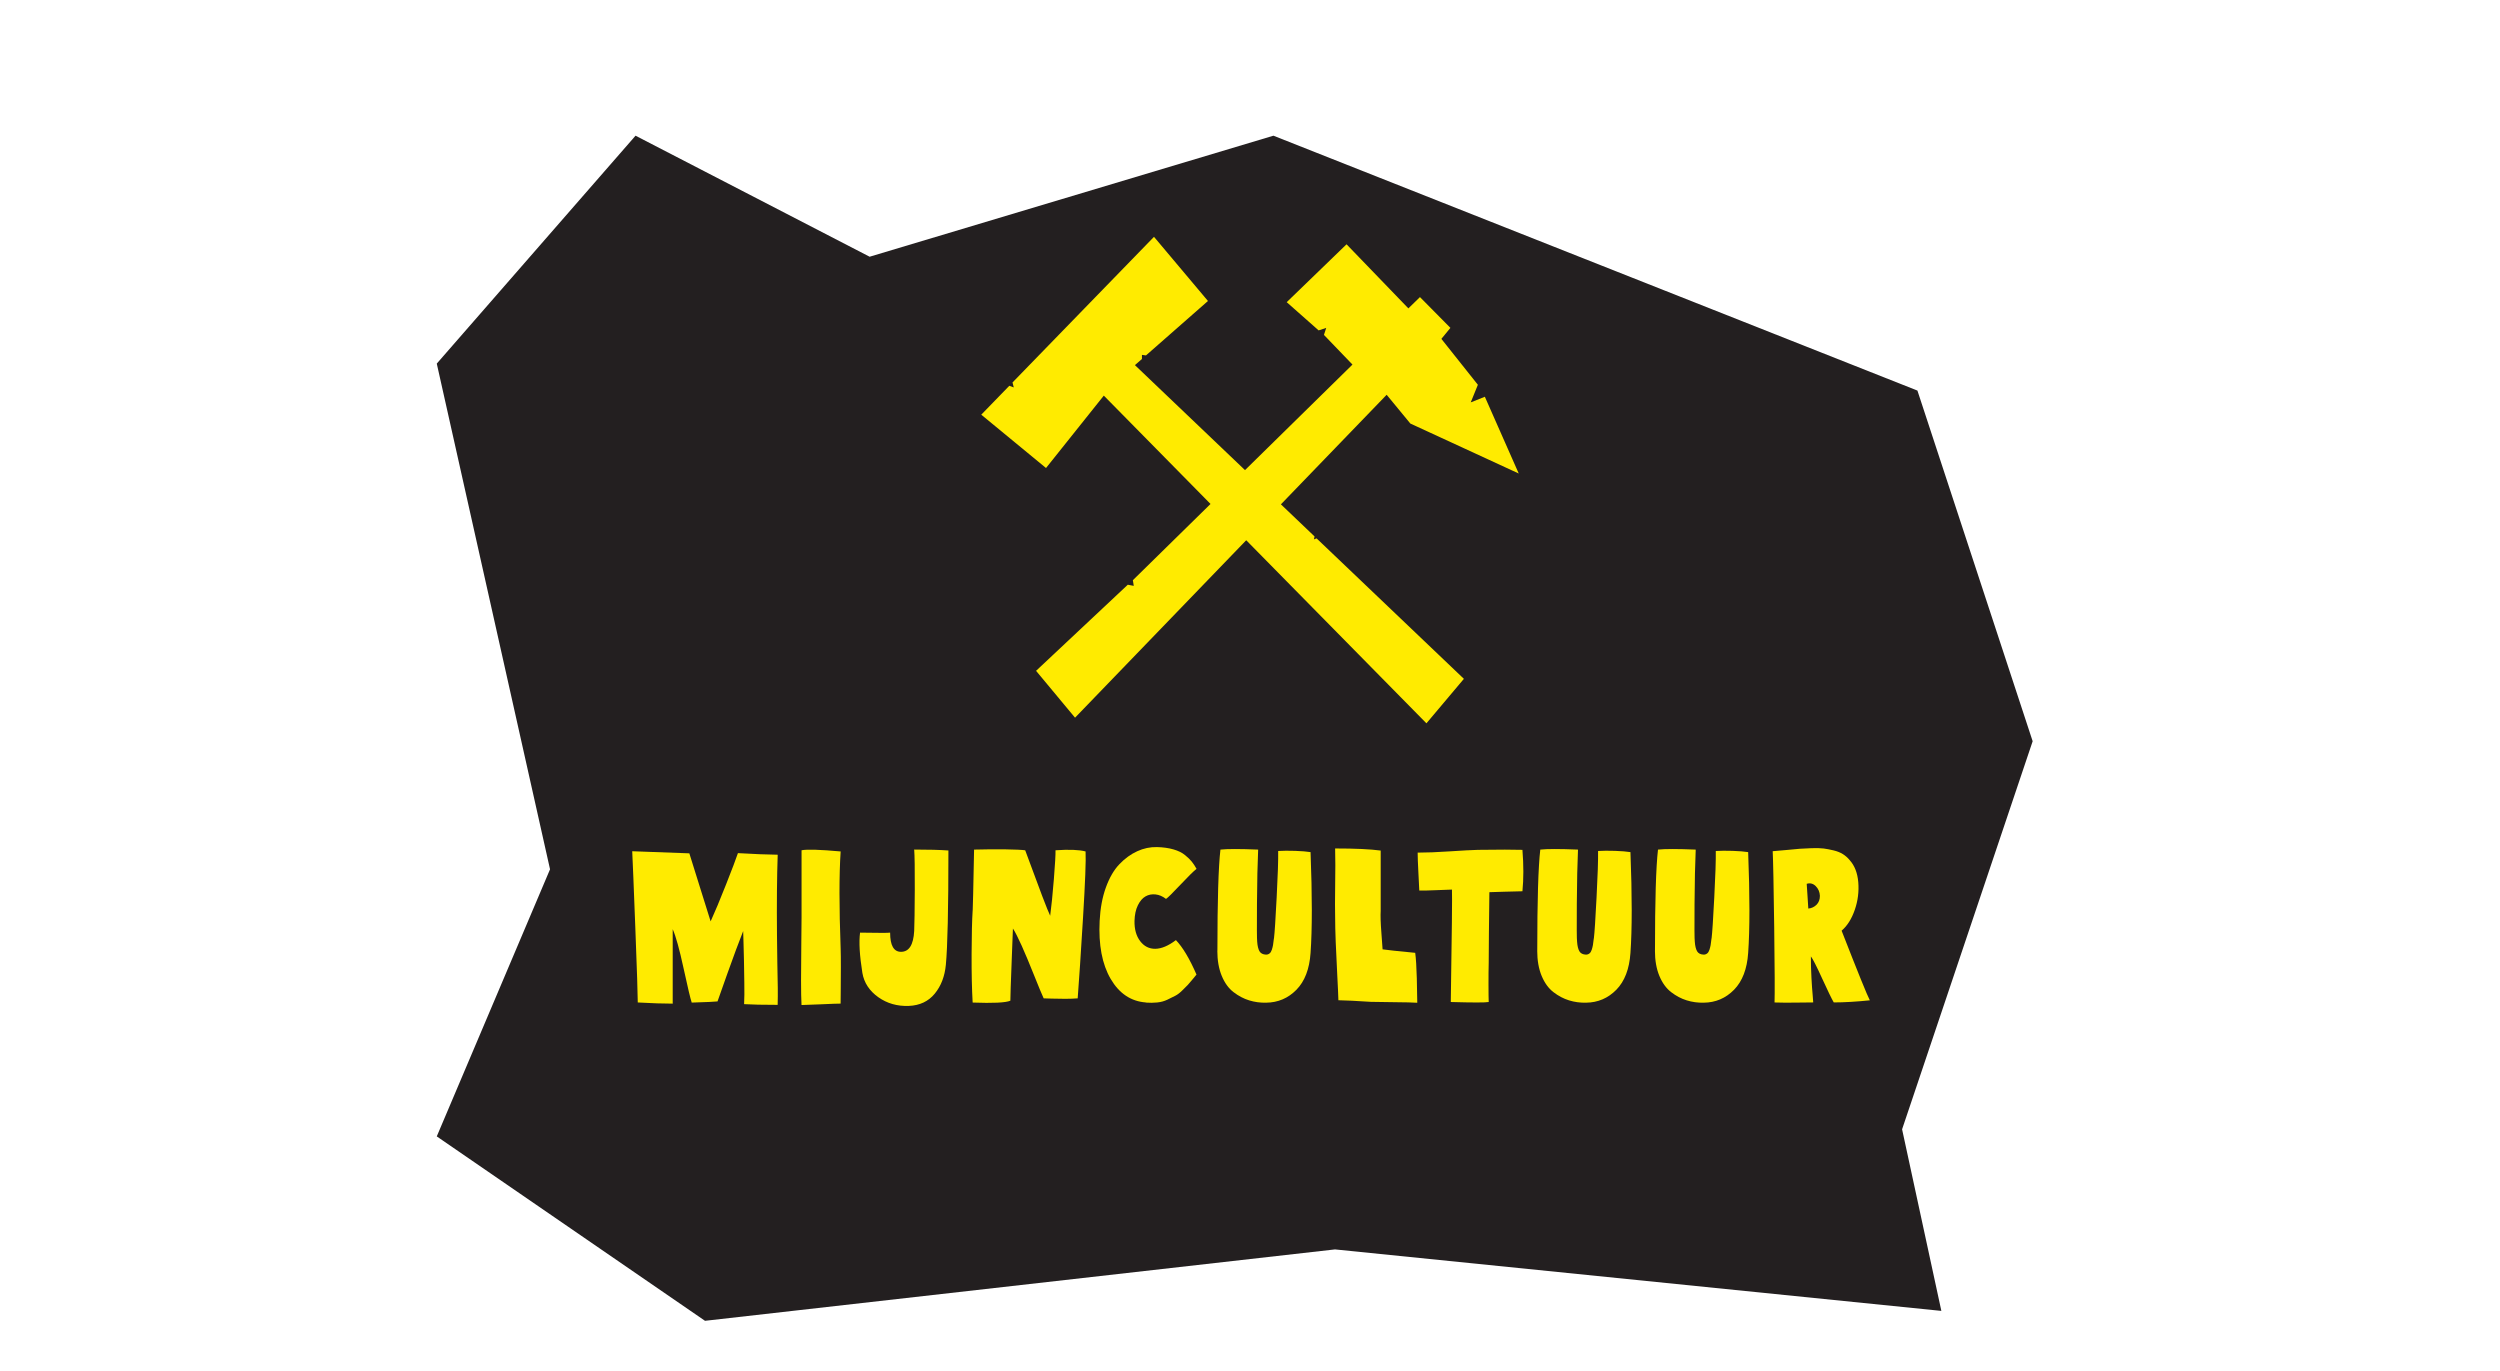
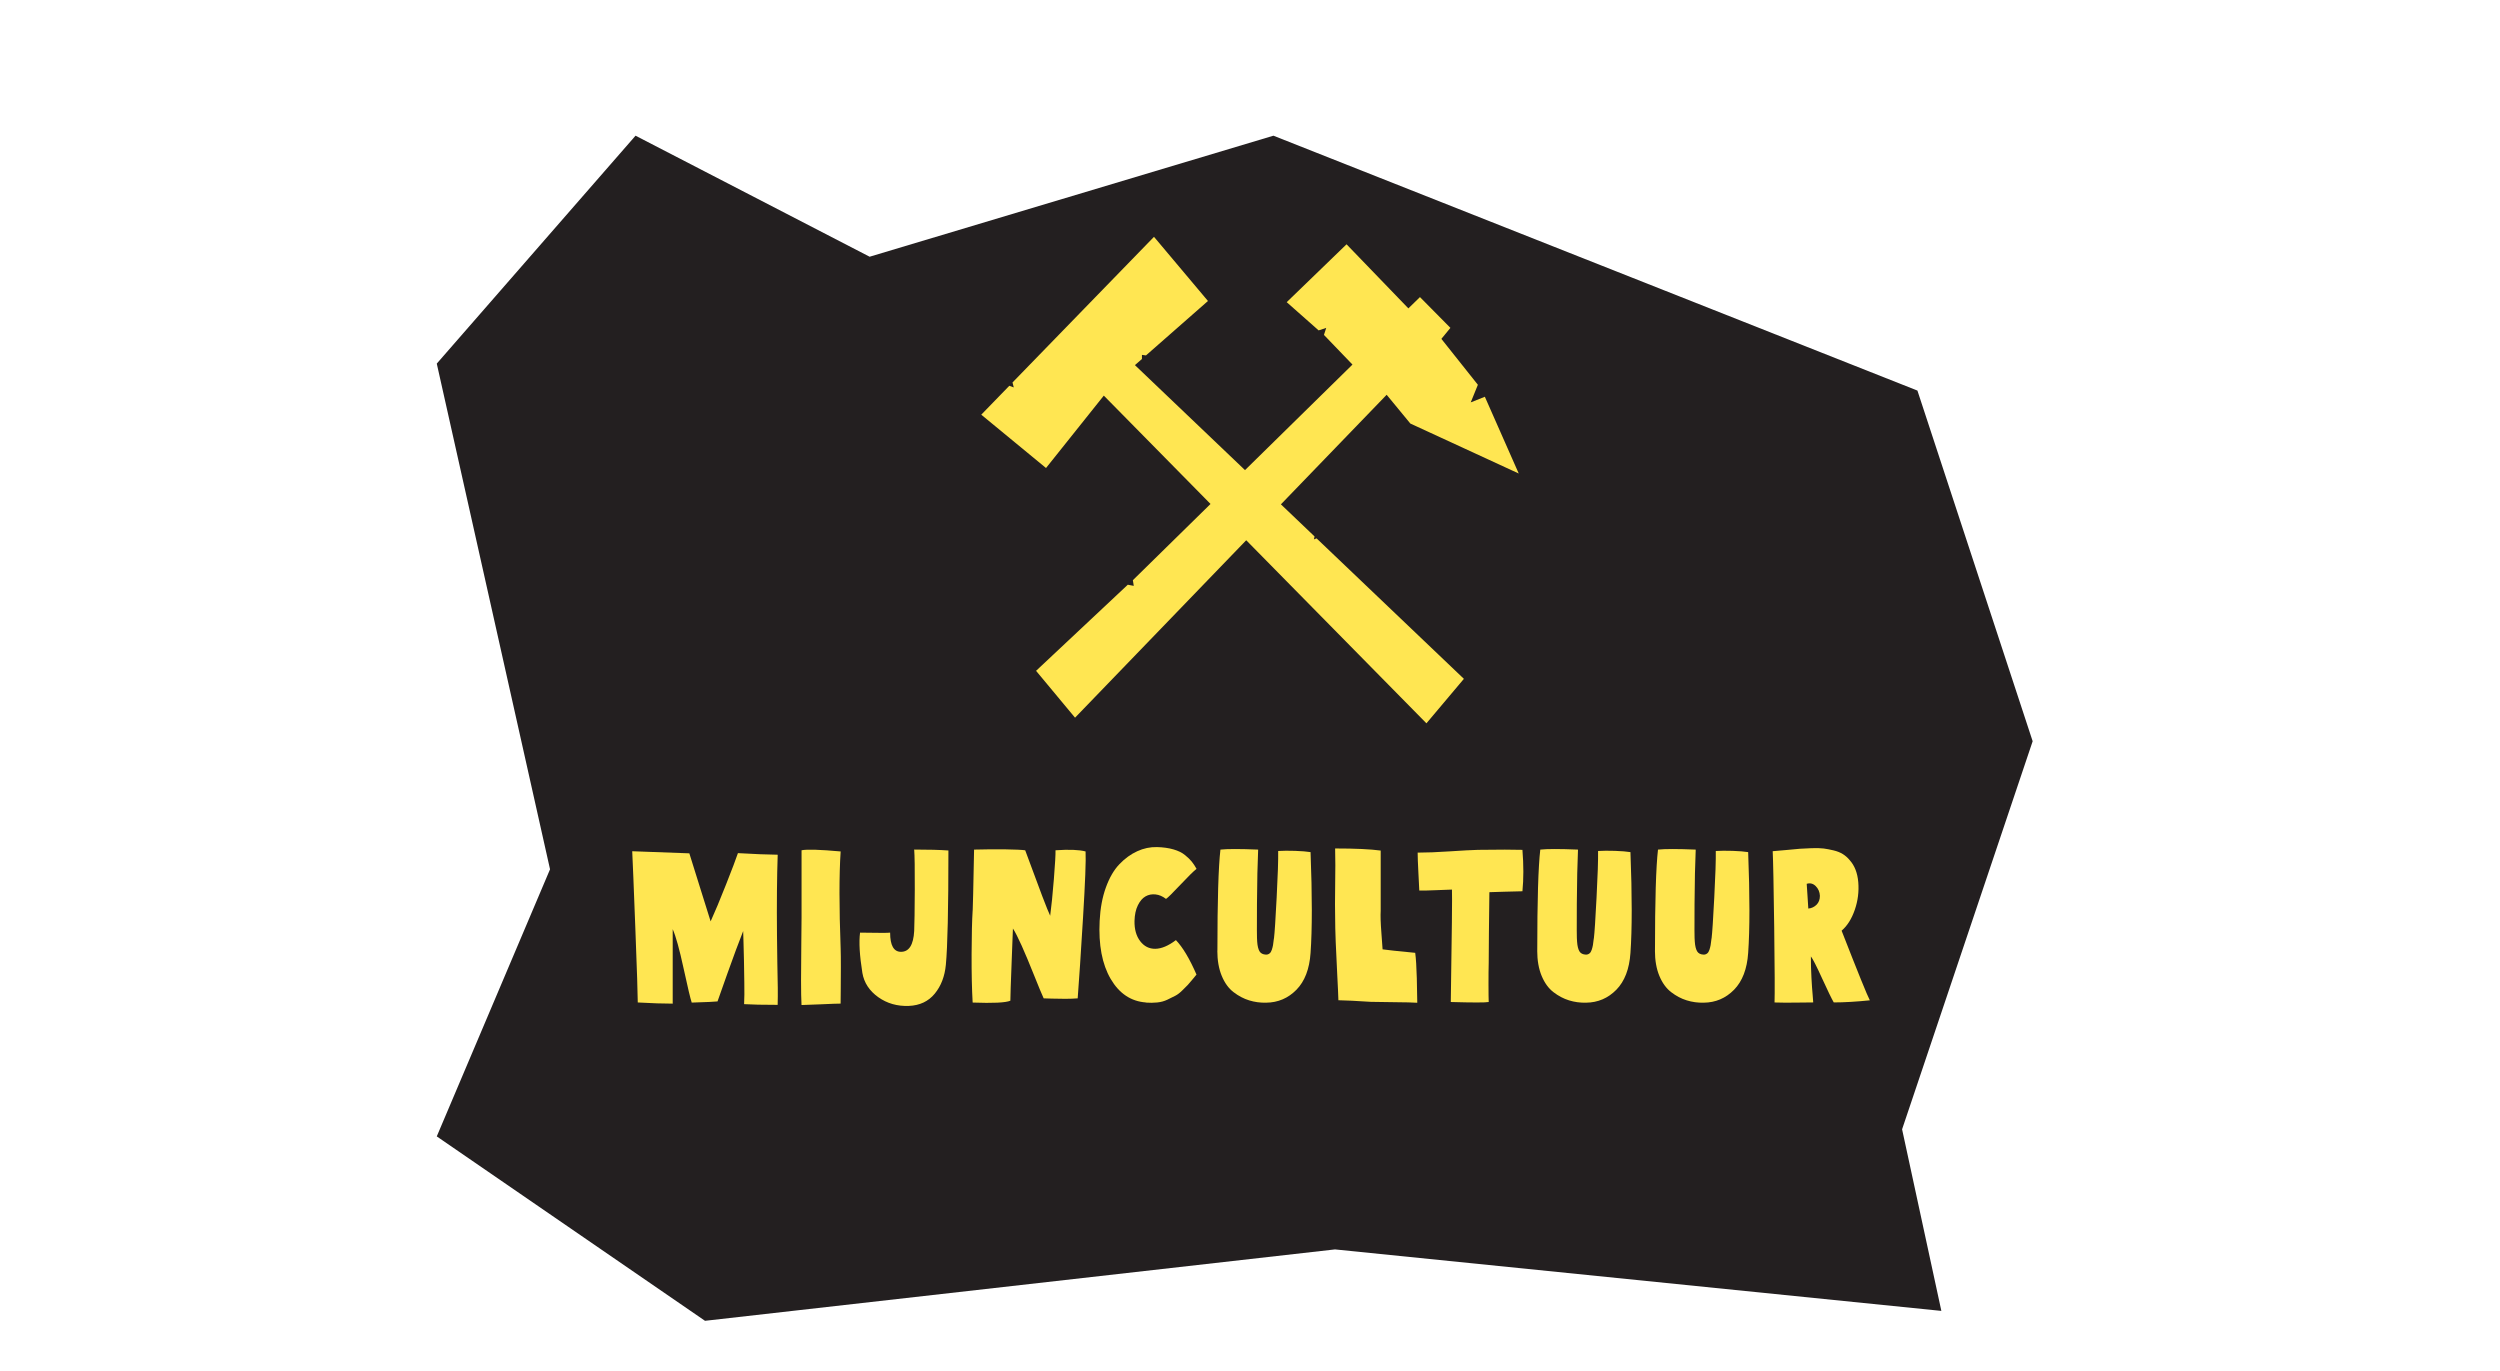
<svg xmlns="http://www.w3.org/2000/svg" id="Layer_1" version="1.1" viewBox="0 0 595.28 326.23">
  <defs>
    <style>
      .st0 {
-         fill: #ffeb00;
+         fill: #231f20;
      }

      .st1 {
-         fill: #231f20;
+         fill: #ffe652;
      }
    </style>
  </defs>
-   <polygon class="st1" points="207.07 61.13 303.22 32.31 456.56 93 484 176.5 452.91 268.9 462.26 312.14 317.88 297.5 167.87 314.5 104 270.59 130.97 206.99 104 86.58 151.33 32.31 207.07 61.13" />
-   <polygon class="st0" points="313.49 128.19 348.57 161.64 339.65 172.23 296.74 128.64 255.98 170.89 246.7 159.73 268.54 139.23 269.96 139.5 269.75 138.15 288.24 120 262.83 94.2 249.07 111.44 233.65 98.74 240.33 91.86 241.39 92.25 241.09 91.07 274.78 56.39 287.63 71.67 272.87 84.63 271.91 84.5 271.91 85.48 270.24 86.94 296.45 111.94 322.04 86.81 315.25 79.75 315.79 78.07 313.98 78.67 306.38 71.95 320.63 58.17 335.35 73.43 338.11 70.74 345.36 78.07 343.21 80.69 351.9 91.62 350.2 95.81 353.56 94.47 361.63 112.75 335.82 100.85 330.18 94 305 120.09 313.01 127.73 312.86 128.43 313.49 128.19" />
+   <polygon class="st0" points="207.07 61.13 303.22 32.31 456.56 93 484 176.5 452.91 268.9 462.26 312.14 317.88 297.5 167.87 314.5 104 270.59 130.97 206.99 104 86.58 151.33 32.31 207.07 61.13" />
+   <polygon class="st1" points="313.49 128.19 348.57 161.64 339.65 172.23 296.74 128.64 255.98 170.89 246.7 159.73 268.54 139.23 269.96 139.5 269.75 138.15 288.24 120 262.83 94.2 249.07 111.44 233.65 98.74 240.33 91.86 241.39 92.25 241.09 91.07 274.78 56.39 287.63 71.67 272.87 84.63 271.91 84.5 271.91 85.48 270.24 86.94 296.45 111.94 322.04 86.81 315.25 79.75 315.79 78.07 313.98 78.67 306.38 71.95 320.63 58.17 335.35 73.43 338.11 70.74 345.36 78.07 343.21 80.69 351.9 91.62 350.2 95.81 353.56 94.47 361.63 112.75 335.82 100.85 330.18 94 305 120.09 313.01 127.73 312.86 128.43 313.49 128.19" />
  <g>
-     <path class="st0" d="M164.7,238.7c-.29-.84-.94-3.55-1.93-8.12-.99-4.57-1.85-7.68-2.59-9.33v17.73c-2.24,0-5.01-.09-8.32-.28,0-1.69-.19-7.6-.58-17.73-.39-10.13-.63-16.23-.74-18.28.18,0,4.72.17,13.6.5.48,1.58,1.37,4.42,2.67,8.54,1.3,4.11,2.1,6.66,2.4,7.66.99-2.17,2.21-5.08,3.66-8.76,1.45-3.67,2.4-6.17,2.84-7.49,3.78.22,6.94.35,9.47.38-.18,5.21-.24,11.6-.17,19.17,0,1.54.03,3.71.08,6.5.06,2.79.09,4.81.11,6.06s0,2.59-.03,4.02c-3.49,0-6.15-.06-7.99-.17.07-1.36.09-3.07.05-5.15-.04-2.07-.06-3.78-.08-5.12s-.06-2.79-.11-4.35c-.06-1.56-.08-2.49-.08-2.78-.99,2.5-2.26,5.9-3.8,10.22-1.54,4.31-2.31,6.49-2.31,6.53-.51.07-2.57.17-6.17.28l.02-.03h0Z" />
-     <path class="st0" d="M190.86,218.49v-16.03c1.25-.26,4.35-.17,9.31.28-.37,5.47-.37,13.18,0,23.13.04,1.1.05,2.58.05,4.43s0,3.72-.03,5.59c-.02,1.87-.03,2.9-.03,3.08-.62,0-2.2.05-4.74.17-2.53.11-4.06.17-4.57.17-.07-1.36-.11-3.31-.11-5.87s.02-5.41.06-8.56c.04-3.16.06-5.29.06-6.39h0Z" />
-     <path class="st0" d="M205.34,231.65c-.66-4.15-.85-7.34-.55-9.58.59,0,1.44,0,2.56.03,1.12.02,2.06.03,2.84.03s1.36-.02,1.76-.06c0,3.05.86,4.57,2.59,4.57,1.91,0,2.96-1.65,3.14-4.96.07-1.62.12-4.91.14-9.89.02-4.97-.03-8.14-.14-9.5,3.38,0,6.09.07,8.15.22,0,13.84-.2,22.91-.61,27.21-.26,2.75-1.14,5.05-2.64,6.88-1.51,1.84-3.56,2.81-6.17,2.92-2.75.11-5.19-.59-7.3-2.09-2.11-1.51-3.37-3.43-3.77-5.78h0Z" />
-     <path class="st0" d="M231.61,216.78c.04-.4.15-5.23.33-14.48,2.64-.07,5.13-.09,7.46-.06,2.33.04,3.9.11,4.71.22,3.38,9.22,5.36,14.41,5.95,15.59.29-2.17.59-5.08.88-8.73.29-3.65.42-5.94.39-6.86,3.23-.22,5.62-.13,7.16.28.11,2.06-.09,7.32-.61,15.81-.51,8.48-.94,14.87-1.27,19.17-.88.07-1.86.11-2.95.11s-2.16-.02-3.22-.05c-1.07-.04-1.71-.06-1.93-.06-.44-.95-1.21-2.81-2.31-5.56-1.1-2.75-2.07-5.08-2.92-6.97-.85-1.89-1.54-3.26-2.09-4.1-.07,1.95-.17,4.38-.28,7.3s-.19,5.17-.25,6.75-.08,2.62-.08,3.14c-1.14.48-4.13.62-8.98.44-.18-3.12-.27-6.99-.25-11.59.02-4.61.1-8.05.25-10.33v-.02h0Z" />
-     <path class="st0" d="M272.86,238.7c-3.56-.26-6.36-2.13-8.4-5.62-2.04-3.49-2.91-8.1-2.62-13.82.15-2.97.64-5.63,1.49-7.96.84-2.33,1.92-4.18,3.22-5.53,1.3-1.36,2.72-2.39,4.24-3.08,1.52-.7,3.09-1.03,4.71-.99,1.47.04,2.77.22,3.91.55s2.06.78,2.75,1.35c.7.57,1.24,1.09,1.62,1.57.39.48.76,1.05,1.13,1.71-.73.59-2.03,1.86-3.88,3.83-1.85,1.96-2.98,3.08-3.39,3.33-.81-.62-1.64-.98-2.51-1.07-.86-.09-1.65.06-2.37.47s-1.32,1.11-1.82,2.12-.76,2.25-.8,3.72c-.04,1.98.41,3.59,1.35,4.82.94,1.23,2.14,1.84,3.61,1.82,1.47-.02,3.1-.71,4.9-2.07,1.62,1.69,3.25,4.42,4.9,8.21-.04.04-.33.39-.88,1.07-.55.68-.95,1.14-1.18,1.38s-.66.66-1.27,1.27-1.18,1.05-1.71,1.32c-.53.28-1.17.59-1.9.94-.73.35-1.53.57-2.4.66-.86.09-1.77.1-2.73.03l.03-.03h0Z" />
-     <path class="st0" d="M289.88,226.37c0-11.93.24-19.95.72-24.07,1.62-.18,4.61-.18,8.98,0-.15,3.23-.24,7.54-.28,12.94-.04,5.4-.02,8.39.05,8.98.07,1.03.26,1.79.55,2.29.29.5.81.76,1.54.8.33,0,.62-.09.85-.28.24-.18.42-.48.55-.88s.22-.77.28-1.1.12-.81.19-1.43c.04-.15.05-.24.05-.28.15-1.21.36-4.43.63-9.67.28-5.23.39-8.91.36-11.04,1.1-.07,2.44-.08,4.02-.03s2.81.16,3.69.3c.4,10.39.4,18.39,0,24.01-.26,3.82-1.38,6.74-3.36,8.76-1.98,2.02-4.39,3.05-7.21,3.08-1.4.04-2.75-.15-4.05-.55-1.3-.4-2.54-1.05-3.72-1.96-1.18-.9-2.11-2.19-2.81-3.88s-1.05-3.69-1.05-6h.02Z" />
-     <path class="st0" d="M317.91,218.05c-.04-1.58-.04-3.68,0-6.31.04-2.62.05-4.54.05-5.75s-.02-2.53-.05-3.96c4.81,0,8.43.17,10.85.5v14.37c-.07,1.07-.02,2.83.17,5.29.18,2.46.28,3.75.28,3.86.95.15,3.54.42,7.77.83.18,1.36.31,3.39.38,6.08.07,2.7.11,4.64.11,5.81-.99-.07-2.88-.12-5.67-.14s-4.59-.05-5.4-.08c-3.38-.22-5.95-.35-7.71-.38-.04-1.32-.13-3.38-.28-6.17s-.27-5.35-.36-7.68c-.09-2.33-.14-4.41-.14-6.25v-.02h0Z" />
-     <path class="st0" d="M337.95,212.05c-.04-.77-.11-2.23-.22-4.38-.11-2.15-.17-3.7-.17-4.65,2.09,0,4.63-.1,7.63-.3,2.99-.2,5.24-.32,6.75-.36,4.99-.07,8.52-.07,10.57,0,.29,3.63.29,6.92,0,9.86-.81,0-2.25.04-4.32.11s-3.26.11-3.55.11c-.04,2.17-.07,5.34-.11,9.53s-.05,6.63-.05,7.32c-.04,1.32-.05,3.02-.05,5.09s.02,3.48.05,4.21c-.77.15-3.78.15-9.03,0,.26-16.41.35-25.33.28-26.77-.4,0-1.63.05-3.69.14s-3.41.12-4.08.08h-.01Z" />
-     <path class="st0" d="M366.04,226.37c0-11.93.24-19.95.72-24.07,1.62-.18,4.61-.18,8.98,0-.15,3.23-.24,7.54-.28,12.94-.04,5.4-.02,8.39.06,8.98.07,1.03.26,1.79.55,2.29.29.5.81.76,1.54.8.33,0,.61-.09.85-.28.24-.18.42-.48.55-.88.13-.4.22-.77.28-1.1.05-.33.12-.81.19-1.43.04-.15.05-.24.05-.28.15-1.21.36-4.43.63-9.67.28-5.23.39-8.91.36-11.04,1.1-.07,2.44-.08,4.02-.03s2.81.16,3.69.3c.4,10.39.4,18.39,0,24.01-.26,3.82-1.38,6.74-3.36,8.76-1.98,2.02-4.39,3.05-7.21,3.08-1.4.04-2.75-.15-4.05-.55-1.3-.4-2.54-1.05-3.72-1.96-1.17-.9-2.11-2.19-2.81-3.88s-1.05-3.69-1.05-6h0Z" />
-     <path class="st0" d="M394.07,226.37c0-11.93.24-19.95.72-24.07,1.62-.18,4.61-.18,8.98,0-.15,3.23-.24,7.54-.28,12.94-.04,5.4-.02,8.39.06,8.98.07,1.03.26,1.79.55,2.29.29.5.81.76,1.54.8.33,0,.61-.09.85-.28.24-.18.42-.48.55-.88.13-.4.22-.77.28-1.1.05-.33.12-.81.19-1.43.04-.15.05-.24.05-.28.15-1.21.36-4.43.63-9.67.28-5.23.39-8.91.36-11.04,1.1-.07,2.44-.08,4.02-.03s2.81.16,3.69.3c.4,10.39.4,18.39,0,24.01-.26,3.82-1.38,6.74-3.36,8.76-1.98,2.02-4.39,3.05-7.21,3.08-1.4.04-2.75-.15-4.05-.55-1.3-.4-2.54-1.05-3.72-1.96-1.17-.9-2.11-2.19-2.81-3.88s-1.05-3.69-1.05-6h0Z" />
-     <path class="st0" d="M422.54,238.7c.07-1.98.05-7.95-.08-17.9-.13-9.95-.25-15.99-.36-18.12.66-.04,1.73-.13,3.22-.28s2.57-.25,3.25-.3,1.62-.1,2.84-.14c1.21-.04,2.16,0,2.84.08.68.09,1.45.24,2.31.44s1.61.5,2.23.88c.62.39,1.17.87,1.65,1.46,1.17,1.29,1.85,3.04,2.04,5.26.18,2.22-.09,4.41-.83,6.55-.74,2.15-1.78,3.81-3.14,4.98,3.86,9.88,6.09,15.4,6.72,16.58-3.27.33-6.13.5-8.59.5-.51-.88-1.44-2.79-2.78-5.73s-2.23-4.68-2.67-5.23c0,1.76.05,3.47.14,5.12.09,1.65.18,2.98.28,3.99.09,1.01.14,1.62.14,1.85-.51,0-1.47,0-2.86.03s-2.64.03-3.75.03-1.96-.02-2.59-.05h-.01ZM430.2,210.45c.04.48.1,1.44.19,2.89s.16,2.45.19,3c.77-.07,1.42-.38,1.96-.91.53-.53.8-1.24.8-2.12-.04-.92-.37-1.69-.99-2.31s-1.34-.81-2.15-.55Z" />
+     <path class="st1" d="M164.7,238.7c-.29-.84-.94-3.55-1.93-8.12-.99-4.57-1.85-7.68-2.59-9.33v17.73c-2.24,0-5.01-.09-8.32-.28,0-1.69-.19-7.6-.58-17.73-.39-10.13-.63-16.23-.74-18.28.18,0,4.72.17,13.6.5.48,1.58,1.37,4.42,2.67,8.54,1.3,4.11,2.1,6.66,2.4,7.66.99-2.17,2.21-5.08,3.66-8.76,1.45-3.67,2.4-6.17,2.84-7.49,3.78.22,6.94.35,9.47.38-.18,5.21-.24,11.6-.17,19.17,0,1.54.03,3.71.08,6.5.06,2.79.09,4.81.11,6.06s0,2.59-.03,4.02c-3.49,0-6.15-.06-7.99-.17.07-1.36.09-3.07.05-5.15-.04-2.07-.06-3.78-.08-5.12s-.06-2.79-.11-4.35c-.06-1.56-.08-2.49-.08-2.78-.99,2.5-2.26,5.9-3.8,10.22-1.54,4.31-2.31,6.49-2.31,6.53-.51.07-2.57.17-6.17.28l.02-.03h0Z" />
+     <path class="st1" d="M190.86,218.49v-16.03c1.25-.26,4.35-.17,9.31.28-.37,5.47-.37,13.18,0,23.13.04,1.1.05,2.58.05,4.43s0,3.72-.03,5.59c-.02,1.87-.03,2.9-.03,3.08-.62,0-2.2.05-4.74.17-2.53.11-4.06.17-4.57.17-.07-1.36-.11-3.31-.11-5.87s.02-5.41.06-8.56c.04-3.16.06-5.29.06-6.39h0Z" />
+     <path class="st1" d="M205.34,231.65c-.66-4.15-.85-7.34-.55-9.58.59,0,1.44,0,2.56.03,1.12.02,2.06.03,2.84.03s1.36-.02,1.76-.06c0,3.05.86,4.57,2.59,4.57,1.91,0,2.96-1.65,3.14-4.96.07-1.62.12-4.91.14-9.89.02-4.97-.03-8.14-.14-9.5,3.38,0,6.09.07,8.15.22,0,13.84-.2,22.91-.61,27.21-.26,2.75-1.14,5.05-2.64,6.88-1.51,1.84-3.56,2.81-6.17,2.92-2.75.11-5.19-.59-7.3-2.09-2.11-1.51-3.37-3.43-3.77-5.78h0Z" />
+     <path class="st1" d="M231.61,216.78c.04-.4.15-5.23.33-14.48,2.64-.07,5.13-.09,7.46-.06,2.33.04,3.9.11,4.71.22,3.38,9.22,5.36,14.41,5.95,15.59.29-2.17.59-5.08.88-8.73.29-3.65.42-5.94.39-6.86,3.23-.22,5.62-.13,7.16.28.11,2.06-.09,7.32-.61,15.81-.51,8.48-.94,14.87-1.27,19.17-.88.07-1.86.11-2.95.11s-2.16-.02-3.22-.05c-1.07-.04-1.71-.06-1.93-.06-.44-.95-1.21-2.81-2.31-5.56-1.1-2.75-2.07-5.08-2.92-6.97-.85-1.89-1.54-3.26-2.09-4.1-.07,1.95-.17,4.38-.28,7.3s-.19,5.17-.25,6.75-.08,2.62-.08,3.14c-1.14.48-4.13.62-8.98.44-.18-3.12-.27-6.99-.25-11.59.02-4.61.1-8.05.25-10.33v-.02h0Z" />
+     <path class="st1" d="M272.86,238.7c-3.56-.26-6.36-2.13-8.4-5.62-2.04-3.49-2.91-8.1-2.62-13.82.15-2.97.64-5.63,1.49-7.96.84-2.33,1.92-4.18,3.22-5.53,1.3-1.36,2.72-2.39,4.24-3.08,1.52-.7,3.09-1.03,4.71-.99,1.47.04,2.77.22,3.91.55s2.06.78,2.75,1.35c.7.57,1.24,1.09,1.62,1.57.39.48.76,1.05,1.13,1.71-.73.59-2.03,1.86-3.88,3.83-1.85,1.96-2.98,3.08-3.39,3.33-.81-.62-1.64-.98-2.51-1.07-.86-.09-1.65.06-2.37.47s-1.32,1.11-1.82,2.12-.76,2.25-.8,3.72c-.04,1.98.41,3.59,1.35,4.82.94,1.23,2.14,1.84,3.61,1.82,1.47-.02,3.1-.71,4.9-2.07,1.62,1.69,3.25,4.42,4.9,8.21-.04.04-.33.39-.88,1.07-.55.68-.95,1.14-1.18,1.38s-.66.66-1.27,1.27-1.18,1.05-1.71,1.32c-.53.28-1.17.59-1.9.94-.73.35-1.53.57-2.4.66-.86.09-1.77.1-2.73.03l.03-.03h0Z" />
+     <path class="st1" d="M289.88,226.37c0-11.93.24-19.95.72-24.07,1.62-.18,4.61-.18,8.98,0-.15,3.23-.24,7.54-.28,12.94-.04,5.4-.02,8.39.05,8.98.07,1.03.26,1.79.55,2.29.29.5.81.76,1.54.8.33,0,.62-.09.85-.28.24-.18.42-.48.55-.88s.22-.77.28-1.1.12-.81.19-1.43c.04-.15.05-.24.05-.28.15-1.21.36-4.43.63-9.67.28-5.23.39-8.91.36-11.04,1.1-.07,2.44-.08,4.02-.03s2.81.16,3.69.3c.4,10.39.4,18.39,0,24.01-.26,3.82-1.38,6.74-3.36,8.76-1.98,2.02-4.39,3.05-7.21,3.08-1.4.04-2.75-.15-4.05-.55-1.3-.4-2.54-1.05-3.72-1.96-1.18-.9-2.11-2.19-2.81-3.88s-1.05-3.69-1.05-6h.02Z" />
+     <path class="st1" d="M317.91,218.05c-.04-1.58-.04-3.68,0-6.31.04-2.62.05-4.54.05-5.75s-.02-2.53-.05-3.96c4.81,0,8.43.17,10.85.5v14.37c-.07,1.07-.02,2.83.17,5.29.18,2.46.28,3.75.28,3.86.95.15,3.54.42,7.77.83.18,1.36.31,3.39.38,6.08.07,2.7.11,4.64.11,5.81-.99-.07-2.88-.12-5.67-.14s-4.59-.05-5.4-.08c-3.38-.22-5.95-.35-7.71-.38-.04-1.32-.13-3.38-.28-6.17s-.27-5.35-.36-7.68c-.09-2.33-.14-4.41-.14-6.25v-.02h0Z" />
+     <path class="st1" d="M337.95,212.05c-.04-.77-.11-2.23-.22-4.38-.11-2.15-.17-3.7-.17-4.65,2.09,0,4.63-.1,7.63-.3,2.99-.2,5.24-.32,6.75-.36,4.99-.07,8.52-.07,10.57,0,.29,3.63.29,6.92,0,9.86-.81,0-2.25.04-4.32.11s-3.26.11-3.55.11c-.04,2.17-.07,5.34-.11,9.53s-.05,6.63-.05,7.32c-.04,1.32-.05,3.02-.05,5.09s.02,3.48.05,4.21c-.77.15-3.78.15-9.03,0,.26-16.41.35-25.33.28-26.77-.4,0-1.63.05-3.69.14s-3.41.12-4.08.08h-.01Z" />
+     <path class="st1" d="M366.04,226.37c0-11.93.24-19.95.72-24.07,1.62-.18,4.61-.18,8.98,0-.15,3.23-.24,7.54-.28,12.94-.04,5.4-.02,8.39.06,8.98.07,1.03.26,1.79.55,2.29.29.5.81.76,1.54.8.33,0,.61-.09.85-.28.24-.18.42-.48.55-.88.13-.4.22-.77.28-1.1.05-.33.12-.81.19-1.43.04-.15.05-.24.05-.28.15-1.21.36-4.43.63-9.67.28-5.23.39-8.91.36-11.04,1.1-.07,2.44-.08,4.02-.03s2.81.16,3.69.3c.4,10.39.4,18.39,0,24.01-.26,3.82-1.38,6.74-3.36,8.76-1.98,2.02-4.39,3.05-7.21,3.08-1.4.04-2.75-.15-4.05-.55-1.3-.4-2.54-1.05-3.72-1.96-1.17-.9-2.11-2.19-2.81-3.88s-1.05-3.69-1.05-6h0Z" />
+     <path class="st1" d="M394.07,226.37c0-11.93.24-19.95.72-24.07,1.62-.18,4.61-.18,8.98,0-.15,3.23-.24,7.54-.28,12.94-.04,5.4-.02,8.39.06,8.98.07,1.03.26,1.79.55,2.29.29.5.81.76,1.54.8.33,0,.61-.09.85-.28.24-.18.42-.48.55-.88.13-.4.22-.77.28-1.1.05-.33.12-.81.19-1.43.04-.15.05-.24.05-.28.15-1.21.36-4.43.63-9.67.28-5.23.39-8.91.36-11.04,1.1-.07,2.44-.08,4.02-.03s2.81.16,3.69.3c.4,10.39.4,18.39,0,24.01-.26,3.82-1.38,6.74-3.36,8.76-1.98,2.02-4.39,3.05-7.21,3.08-1.4.04-2.75-.15-4.05-.55-1.3-.4-2.54-1.05-3.72-1.96-1.17-.9-2.11-2.19-2.81-3.88s-1.05-3.69-1.05-6h0Z" />
+     <path class="st1" d="M422.54,238.7c.07-1.98.05-7.95-.08-17.9-.13-9.95-.25-15.99-.36-18.12.66-.04,1.73-.13,3.22-.28s2.57-.25,3.25-.3,1.62-.1,2.84-.14c1.21-.04,2.16,0,2.84.08.68.09,1.45.24,2.31.44s1.61.5,2.23.88c.62.39,1.17.87,1.65,1.46,1.17,1.29,1.85,3.04,2.04,5.26.18,2.22-.09,4.41-.83,6.55-.74,2.15-1.78,3.81-3.14,4.98,3.86,9.88,6.09,15.4,6.72,16.58-3.27.33-6.13.5-8.59.5-.51-.88-1.44-2.79-2.78-5.73s-2.23-4.68-2.67-5.23c0,1.76.05,3.47.14,5.12.09,1.65.18,2.98.28,3.99.09,1.01.14,1.62.14,1.85-.51,0-1.47,0-2.86.03s-2.64.03-3.75.03-1.96-.02-2.59-.05h-.01ZM430.2,210.45c.04.48.1,1.44.19,2.89s.16,2.45.19,3c.77-.07,1.42-.38,1.96-.91.53-.53.8-1.24.8-2.12-.04-.92-.37-1.69-.99-2.31s-1.34-.81-2.15-.55Z" />
  </g>
</svg>
